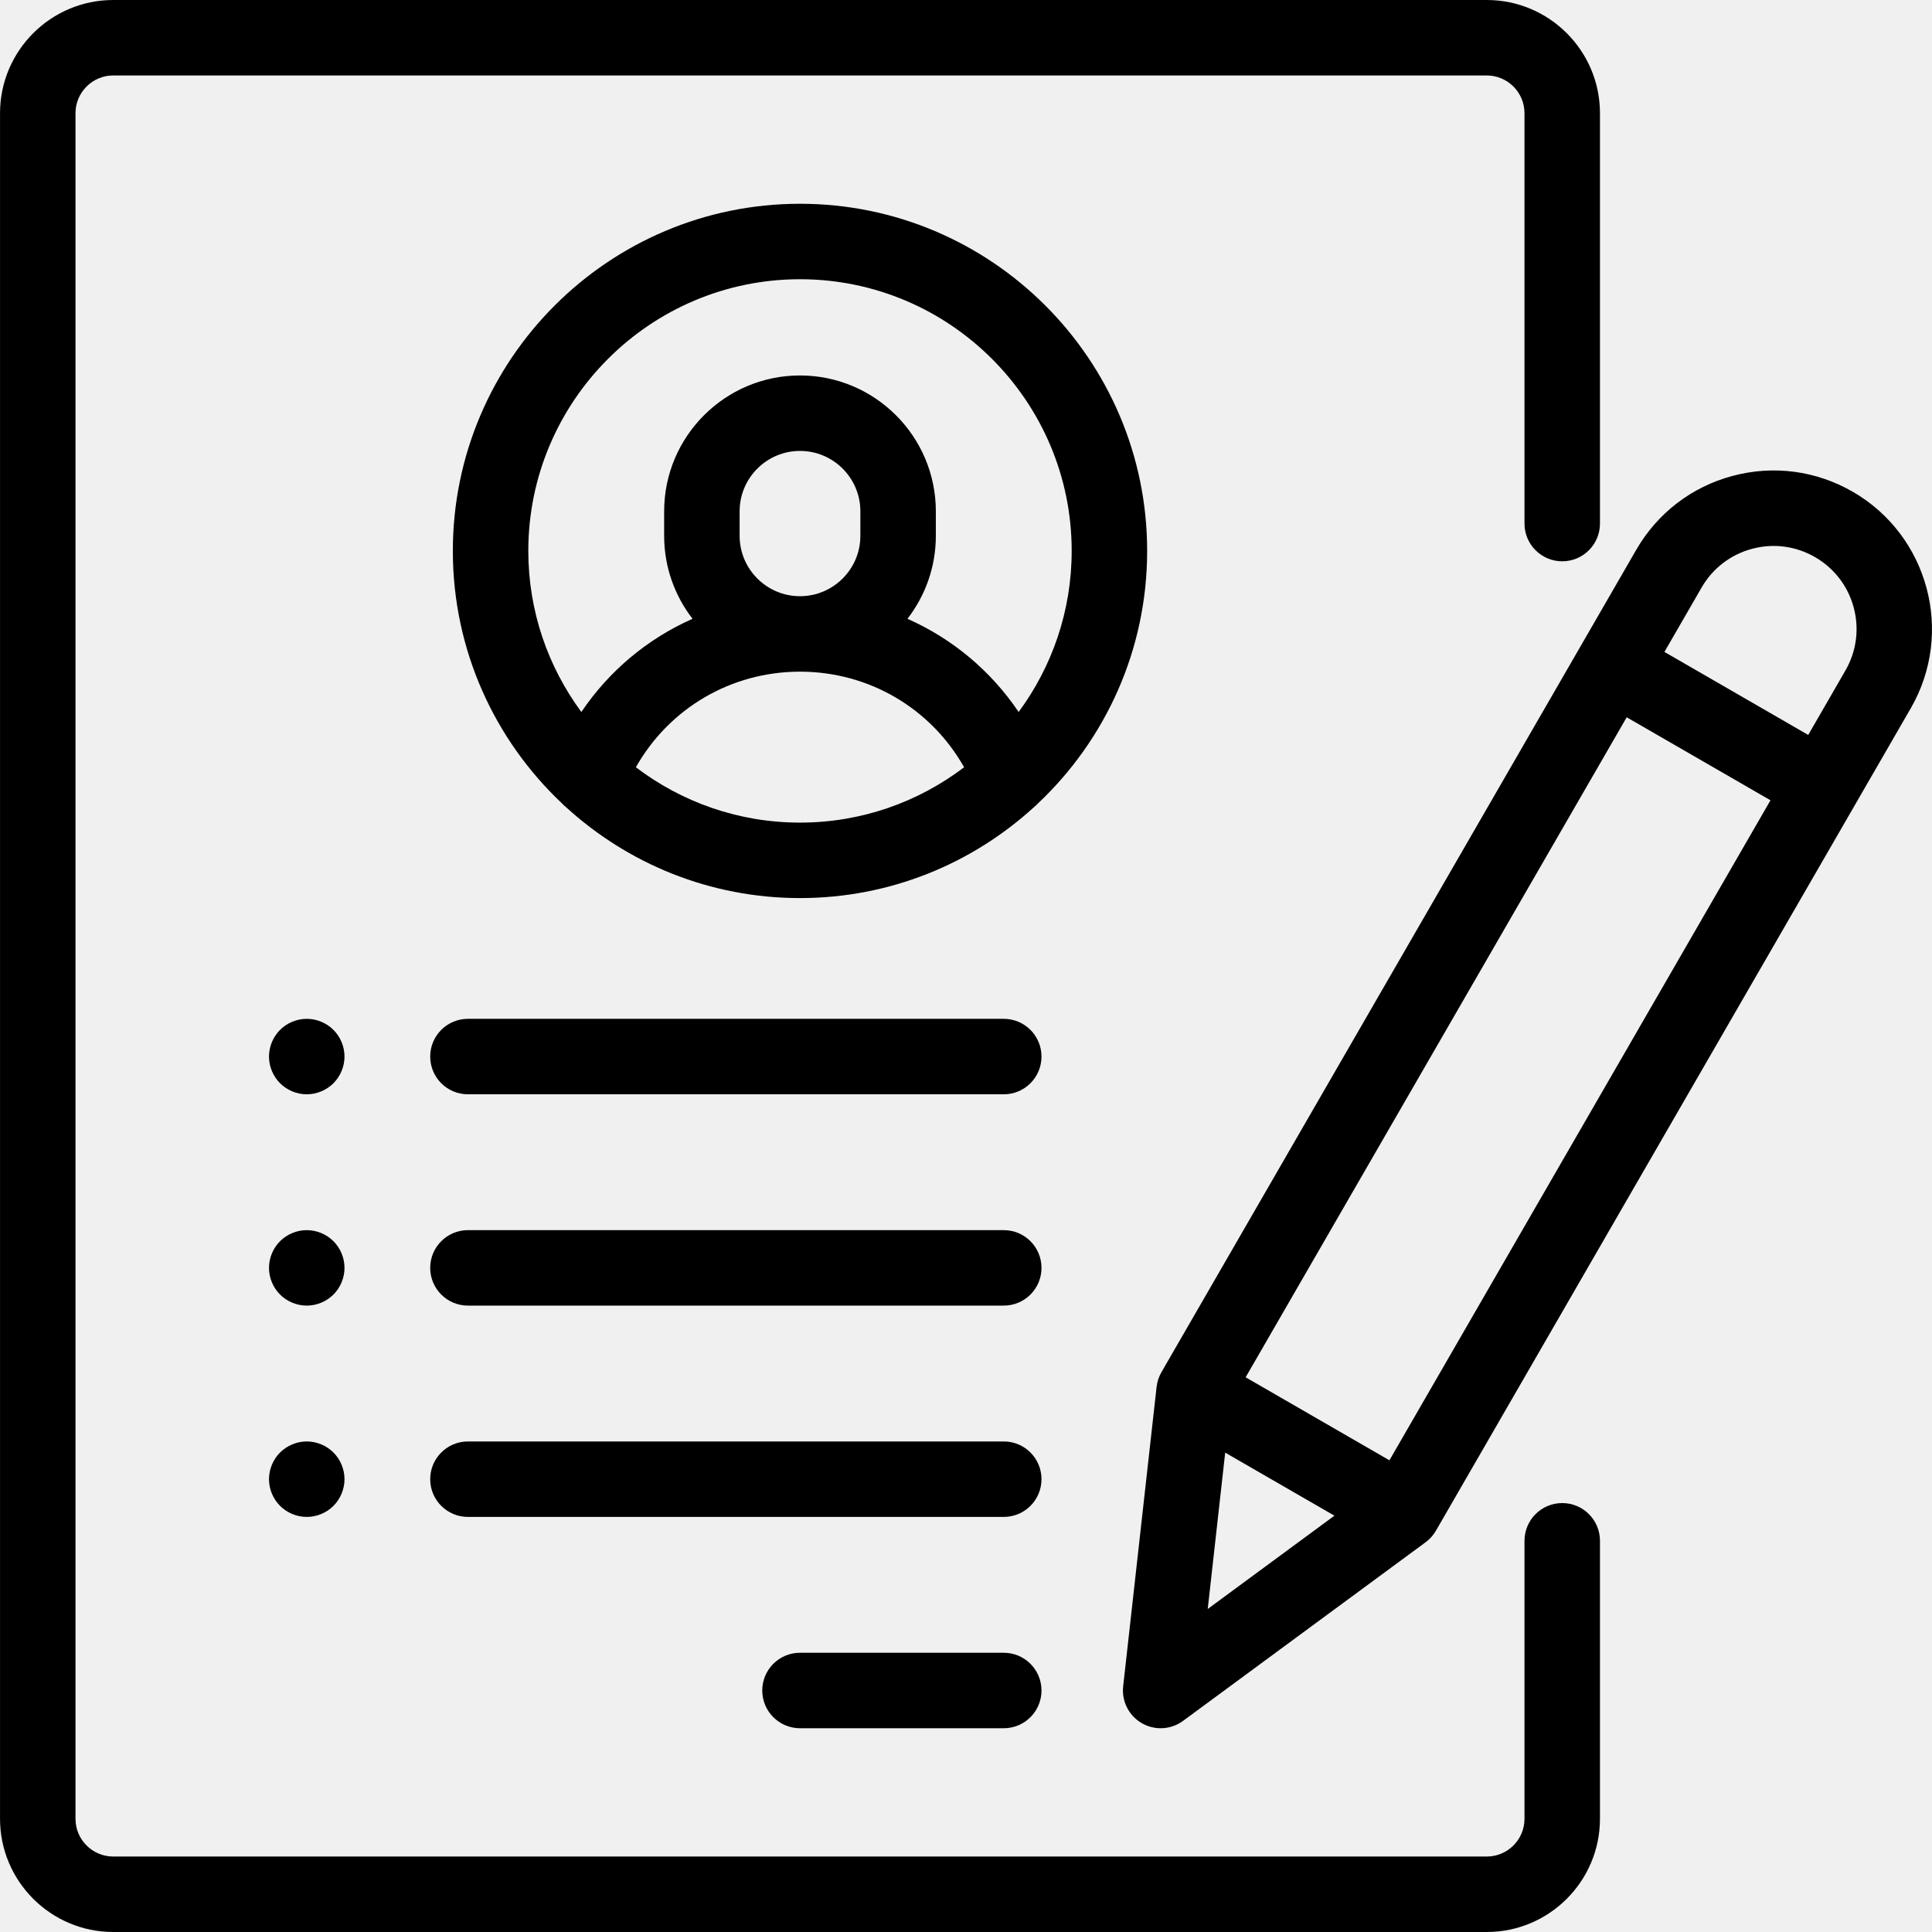
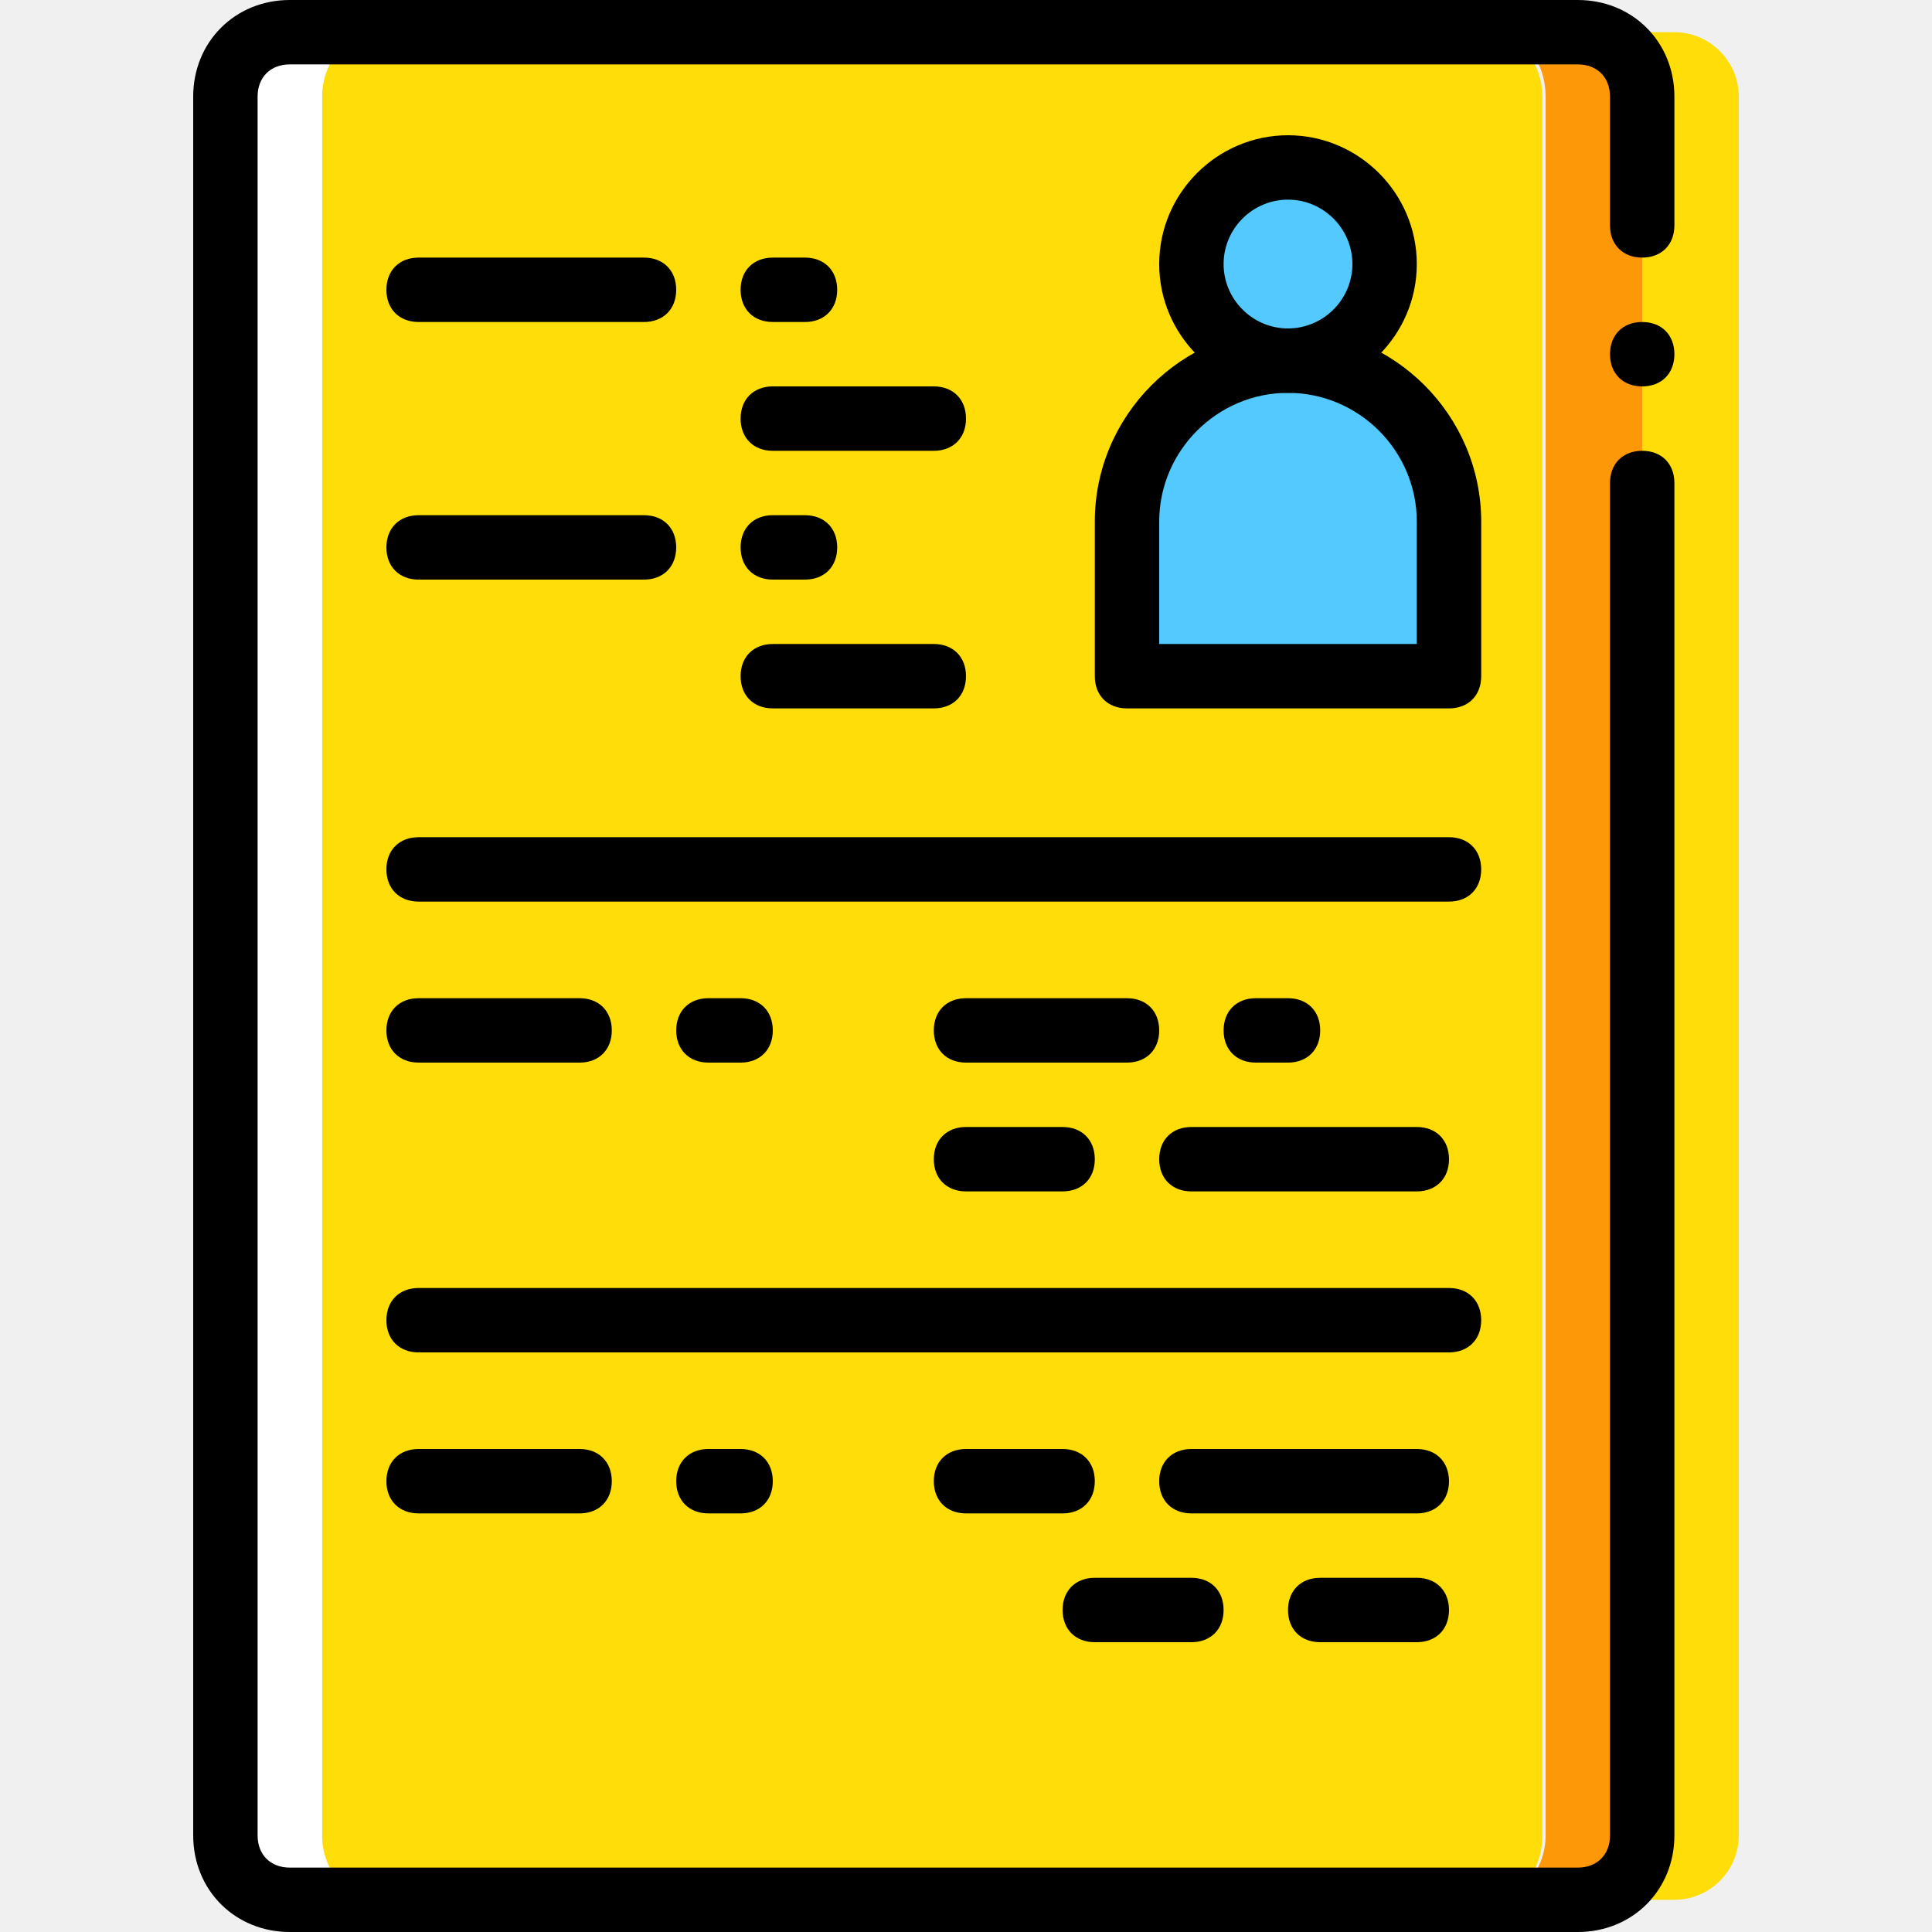
- <svg xmlns="http://www.w3.org/2000/svg" version="1.1" id="Capa_1" x="0px" y="0px" viewBox="0 0 512 512" style="enable-background:new 0 0 512 512;" xml:space="preserve">
-   <g>
+ <svg xmlns="http://www.w3.org/2000/svg" version="1.1" id="Layer_1" x="0px" y="0px" viewBox="0 0 512 512" style="enable-background:new 0 0 512 512;" xml:space="preserve">
+   <g transform="translate(1 1)">
    <g>
-       <path d="M414.007,148.75c5.522,0,10-4.477,10-10V30c0-16.542-13.458-30-30-30h-364c-16.542,0-30,13.458-30,30v452    c0,16.542,13.458,30,30,30h364c16.542,0,30-13.458,30-30v-73.672c0-5.523-4.478-10-10-10c-5.522,0-10,4.477-10,10V482    c0,5.514-4.486,10-10,10h-364c-5.514,0-10-4.486-10-10V30c0-5.514,4.486-10,10-10h364c5.514,0,10,4.486,10,10v108.75    C404.007,144.273,408.485,148.75,414.007,148.75z" />
+       <path style="fill:#FFDD09;" d="M442.733,7.533h-23.04c8.533,0,14.507,7.68,14.507,17.067v460.8    c0,9.387-6.827,17.067-14.507,17.067h23.04c9.387,0,17.067-7.68,17.067-17.067V24.6C459.8,15.213,452.12,7.533,442.733,7.533" />
+       <path style="fill:#FFDD09;" d="M84.333,24.6v460.8c0,9.387,6.827,17.067,14.507,17.067h294.4c8.533,0,14.507-7.68,14.507-17.067    V24.6c0-9.387-6.827-17.067-14.507-17.067H98.84C91.16,7.533,84.333,15.213,84.333,24.6" />
    </g>
-   </g>
-   <g>
+     <path style="fill:#FFFFFF;" d="M84.333,485.4V24.6c0-9.387,6.827-17.067,14.507-17.067H75.8c-9.387,0-17.067,7.68-17.067,17.067   v460.8c0,9.387,7.68,17.067,17.067,17.067h23.04C91.16,502.467,84.333,494.787,84.333,485.4" />
+     <path style="fill:#FD9808;" d="M417.133,7.533h-23.04c8.533,0,14.507,7.68,14.507,17.067v460.8c0,9.387-6.827,17.067-14.507,17.067   h23.04c9.387,0,17.067-7.68,17.067-17.067V24.6C434.2,15.213,426.52,7.533,417.133,7.533" />
    <g>
-       <path d="M212.007,54c-50.729,0-92,41.271-92,92c0,26.317,11.11,50.085,28.882,66.869c0.333,0.356,0.687,0.693,1.074,1    c16.371,14.979,38.158,24.13,62.043,24.13c23.885,0,45.672-9.152,62.043-24.13c0.387-0.307,0.741-0.645,1.074-1    c17.774-16.784,28.884-40.552,28.884-66.869C304.007,95.271,262.736,54,212.007,54z M212.007,218    c-16.329,0-31.399-5.472-43.491-14.668c8.789-15.585,25.19-25.332,43.491-25.332c18.301,0,34.702,9.747,43.491,25.332    C243.405,212.528,228.336,218,212.007,218z M196.007,142v-6.5c0-8.822,7.178-16,16-16s16,7.178,16,16v6.5c0,8.822-7.178,16-16,16    S196.007,150.822,196.007,142z M269.947,188.683c-7.375-10.938-17.596-19.445-29.463-24.697c4.71-6.087,7.523-13.712,7.523-21.986    v-6.5c0-19.851-16.149-36-36-36s-36,16.149-36,36v6.5c0,8.274,2.813,15.899,7.523,21.986    c-11.867,5.252-22.088,13.759-29.463,24.697c-8.829-11.953-14.06-26.716-14.06-42.683c0-39.701,32.299-72,72-72s72,32.299,72,72    C284.007,161.967,278.776,176.73,269.947,188.683z" />
+       <path style="fill:#54C9FD;" d="M383,178.2v-40.96c0-23.893-18.773-42.667-42.667-42.667c-23.893,0-42.667,18.773-42.667,42.667    v40.96H383z" />
+       <path style="fill:#54C9FD;" d="M340.333,94.573c-14.507,0-25.6-11.093-25.6-25.6s11.093-25.6,25.6-25.6    c14.507,0,25.6,11.093,25.6,25.6S354.84,94.573,340.333,94.573" />
    </g>
-   </g>
-   <g>
-     <g>
-       <path d="M266.007,438h-54c-5.522,0-10,4.477-10,10s4.478,10,10,10h54c5.522,0,10-4.477,10-10S271.529,438,266.007,438z" />
-     </g>
-   </g>
-   <g>
-     <g>
-       <path d="M266.007,382h-142c-5.522,0-10,4.477-10,10s4.478,10,10,10h142c5.522,0,10-4.477,10-10S271.529,382,266.007,382z" />
-     </g>
-   </g>
-   <g>
-     <g>
-       <path d="M266.007,326h-142c-5.522,0-10,4.477-10,10s4.478,10,10,10h142c5.522,0,10-4.477,10-10S271.529,326,266.007,326z" />
-     </g>
-   </g>
-   <g>
-     <g>
-       <path d="M88.366,272.93c-1.859-1.86-4.439-2.93-7.079-2.93c-2.631,0-5.211,1.07-7.07,2.93c-1.86,1.86-2.93,4.44-2.93,7.07    s1.069,5.21,2.93,7.07c1.87,1.86,4.439,2.93,7.07,2.93c2.64,0,5.21-1.07,7.079-2.93c1.86-1.86,2.931-4.44,2.931-7.07    S90.227,274.79,88.366,272.93z" />
-     </g>
-   </g>
-   <g>
-     <g>
-       <path d="M88.366,328.93c-1.869-1.86-4.439-2.93-7.079-2.93c-2.631,0-5.2,1.07-7.07,2.93c-1.86,1.86-2.93,4.44-2.93,7.07    s1.069,5.21,2.93,7.07c1.87,1.86,4.439,2.93,7.07,2.93c2.64,0,5.21-1.07,7.079-2.93c1.86-1.86,2.931-4.44,2.931-7.07    S90.227,330.79,88.366,328.93z" />
-     </g>
-   </g>
-   <g>
-     <g>
-       <path d="M88.366,384.93c-1.869-1.86-4.439-2.93-7.079-2.93c-2.631,0-5.2,1.07-7.07,2.93c-1.86,1.86-2.93,4.44-2.93,7.07    s1.069,5.21,2.93,7.07c1.859,1.86,4.439,2.93,7.07,2.93c2.64,0,5.22-1.07,7.079-2.93c1.86-1.86,2.931-4.44,2.931-7.07    S90.227,386.79,88.366,384.93z" />
-     </g>
-   </g>
-   <g>
-     <g>
-       <path d="M266.007,270h-142c-5.522,0-10,4.477-10,10s4.478,10,10,10h142c5.522,0,10-4.477,10-10S271.529,270,266.007,270z" />
-     </g>
-   </g>
-   <g>
-     <g>
-       <path d="M491.002,130.32c-9.715-5.609-21.033-7.099-31.871-4.196c-10.836,2.904-19.894,9.854-25.502,19.569L307.787,363.656    c-0.689,1.195-1.125,2.52-1.278,3.891l-8.858,79.344c-0.44,3.948,1.498,7.783,4.938,9.77c1.553,0.896,3.278,1.34,4.999,1.34    c2.092,0,4.176-0.655,5.931-1.948l64.284-47.344c1.111-0.818,2.041-1.857,2.73-3.052l125.841-217.963    C517.954,167.638,511.058,141.9,491.002,130.32z M320.063,426.394l4.626-41.432l28.942,16.71L320.063,426.394z M368.213,386.996    l-38.105-22l100.985-174.91l38.105,22L368.213,386.996z M489.054,177.693l-9.857,17.073l-38.105-22l9.857-17.073    c2.938-5.089,7.682-8.729,13.358-10.25c5.678-1.522,11.606-0.74,16.694,2.198c5.089,2.938,8.729,7.682,10.25,13.358    C492.772,166.675,491.992,172.604,489.054,177.693z" />
-     </g>
+     <path d="M340.333,103.107c-18.773,0-34.133-15.36-34.133-34.133s15.36-34.133,34.133-34.133s34.133,15.36,34.133,34.133   S359.107,103.107,340.333,103.107z M340.333,51.907c-9.387,0-17.067,7.68-17.067,17.067s7.68,17.067,17.067,17.067   S357.4,78.36,357.4,68.973S349.72,51.907,340.333,51.907z" />
+     <path d="M383,186.733h-85.333c-5.12,0-8.533-3.413-8.533-8.533v-40.96c0-28.16,23.04-51.2,51.2-51.2c28.16,0,51.2,23.04,51.2,51.2   v40.96C391.533,183.32,388.12,186.733,383,186.733z M306.2,169.667h68.267V137.24c0-18.773-15.36-34.133-34.133-34.133   S306.2,118.467,306.2,137.24V169.667z" />
+     <path d="M417.133,511H75.8c-14.507,0-25.6-11.093-25.6-25.6V24.6C50.2,10.093,61.293-1,75.8-1h341.333   c14.507,0,25.6,11.093,25.6,25.6v34.133c0,5.12-3.413,8.533-8.533,8.533c-5.12,0-8.533-3.413-8.533-8.533V24.6   c0-5.12-3.413-8.533-8.533-8.533H75.8c-5.12,0-8.533,3.413-8.533,8.533v460.8c0,5.12,3.413,8.533,8.533,8.533h341.333   c5.12,0,8.533-3.413,8.533-8.533V127c0-5.12,3.413-8.533,8.533-8.533c5.12,0,8.533,3.413,8.533,8.533v358.4   C442.733,499.907,431.64,511,417.133,511z" />
+     <path d="M442.733,92.867c0-5.12-3.413-8.533-8.533-8.533c-5.12,0-8.533,3.413-8.533,8.533s3.413,8.533,8.533,8.533   C439.32,101.4,442.733,97.987,442.733,92.867" />
+     <path d="M383,237.933H109.933c-5.12,0-8.533-3.413-8.533-8.533c0-5.12,3.413-8.533,8.533-8.533H383c5.12,0,8.533,3.413,8.533,8.533   C391.533,234.52,388.12,237.933,383,237.933z" />
+     <path d="M383,357.4H109.933c-5.12,0-8.533-3.413-8.533-8.533c0-5.12,3.413-8.533,8.533-8.533H383c5.12,0,8.533,3.413,8.533,8.533   C391.533,353.987,388.12,357.4,383,357.4z" />
+     <path d="M297.667,280.6H255c-5.12,0-8.533-3.413-8.533-8.533s3.413-8.533,8.533-8.533h42.667c5.12,0,8.533,3.413,8.533,8.533   S302.787,280.6,297.667,280.6z" />
+     <path d="M340.333,280.6H331.8c-5.12,0-8.533-3.413-8.533-8.533s3.413-8.533,8.533-8.533h8.533c5.12,0,8.533,3.413,8.533,8.533   S345.453,280.6,340.333,280.6z" />
+     <path d="M280.6,314.733H255c-5.12,0-8.533-3.413-8.533-8.533s3.413-8.533,8.533-8.533h25.6c5.12,0,8.533,3.413,8.533,8.533   S285.72,314.733,280.6,314.733z" />
+     <path d="M374.467,314.733h-59.733c-5.12,0-8.533-3.413-8.533-8.533s3.413-8.533,8.533-8.533h59.733c5.12,0,8.533,3.413,8.533,8.533   S379.587,314.733,374.467,314.733z" />
+     <path d="M152.6,280.6h-42.667c-5.12,0-8.533-3.413-8.533-8.533s3.413-8.533,8.533-8.533H152.6c5.12,0,8.533,3.413,8.533,8.533   S157.72,280.6,152.6,280.6z" />
+     <path d="M195.267,280.6h-8.533c-5.12,0-8.533-3.413-8.533-8.533s3.413-8.533,8.533-8.533h8.533c5.12,0,8.533,3.413,8.533,8.533   S200.387,280.6,195.267,280.6z" />
+     <path d="M280.6,400.067H255c-5.12,0-8.533-3.413-8.533-8.533S249.88,383,255,383h25.6c5.12,0,8.533,3.413,8.533,8.533   S285.72,400.067,280.6,400.067z" />
+     <path d="M374.467,400.067h-59.733c-5.12,0-8.533-3.413-8.533-8.533s3.413-8.533,8.533-8.533h59.733c5.12,0,8.533,3.413,8.533,8.533   S379.587,400.067,374.467,400.067z" />
+     <path d="M314.733,434.2h-25.6c-5.12,0-8.533-3.413-8.533-8.533s3.413-8.533,8.533-8.533h25.6c5.12,0,8.533,3.413,8.533,8.533   S319.853,434.2,314.733,434.2z" />
+     <path d="M374.467,434.2h-25.6c-5.12,0-8.533-3.413-8.533-8.533s3.413-8.533,8.533-8.533h25.6c5.12,0,8.533,3.413,8.533,8.533   S379.587,434.2,374.467,434.2z" />
+     <path d="M152.6,400.067h-42.667c-5.12,0-8.533-3.413-8.533-8.533s3.413-8.533,8.533-8.533H152.6c5.12,0,8.533,3.413,8.533,8.533   S157.72,400.067,152.6,400.067z" />
+     <path d="M195.267,400.067h-8.533c-5.12,0-8.533-3.413-8.533-8.533s3.413-8.533,8.533-8.533h8.533c5.12,0,8.533,3.413,8.533,8.533   S200.387,400.067,195.267,400.067z" />
+     <path d="M169.667,84.333h-59.733c-5.12,0-8.533-3.413-8.533-8.533s3.413-8.533,8.533-8.533h59.733c5.12,0,8.533,3.413,8.533,8.533   C178.2,80.92,174.787,84.333,169.667,84.333z" />
+     <path d="M169.667,152.6h-59.733c-5.12,0-8.533-3.413-8.533-8.533c0-5.12,3.413-8.533,8.533-8.533h59.733   c5.12,0,8.533,3.413,8.533,8.533C178.2,149.187,174.787,152.6,169.667,152.6z" />
+     <path d="M212.333,84.333H203.8c-5.12,0-8.533-3.413-8.533-8.533s3.413-8.533,8.533-8.533h8.533c5.12,0,8.533,3.413,8.533,8.533   C220.867,80.92,217.453,84.333,212.333,84.333z" />
+     <path d="M246.467,118.467H203.8c-5.12,0-8.533-3.413-8.533-8.533s3.413-8.533,8.533-8.533h42.667c5.12,0,8.533,3.413,8.533,8.533   S251.587,118.467,246.467,118.467z" />
+     <path d="M212.333,152.6H203.8c-5.12,0-8.533-3.413-8.533-8.533c0-5.12,3.413-8.533,8.533-8.533h8.533   c5.12,0,8.533,3.413,8.533,8.533C220.867,149.187,217.453,152.6,212.333,152.6z" />
+     <path d="M246.467,186.733H203.8c-5.12,0-8.533-3.413-8.533-8.533c0-5.12,3.413-8.533,8.533-8.533h42.667   c5.12,0,8.533,3.413,8.533,8.533C255,183.32,251.587,186.733,246.467,186.733z" />
  </g>
  <g>
</g>
  <g>
</g>
  <g>
</g>
  <g>
</g>
  <g>
</g>
  <g>
</g>
  <g>
</g>
  <g>
</g>
  <g>
</g>
  <g>
</g>
  <g>
</g>
  <g>
</g>
  <g>
</g>
  <g>
</g>
  <g>
</g>
</svg>
